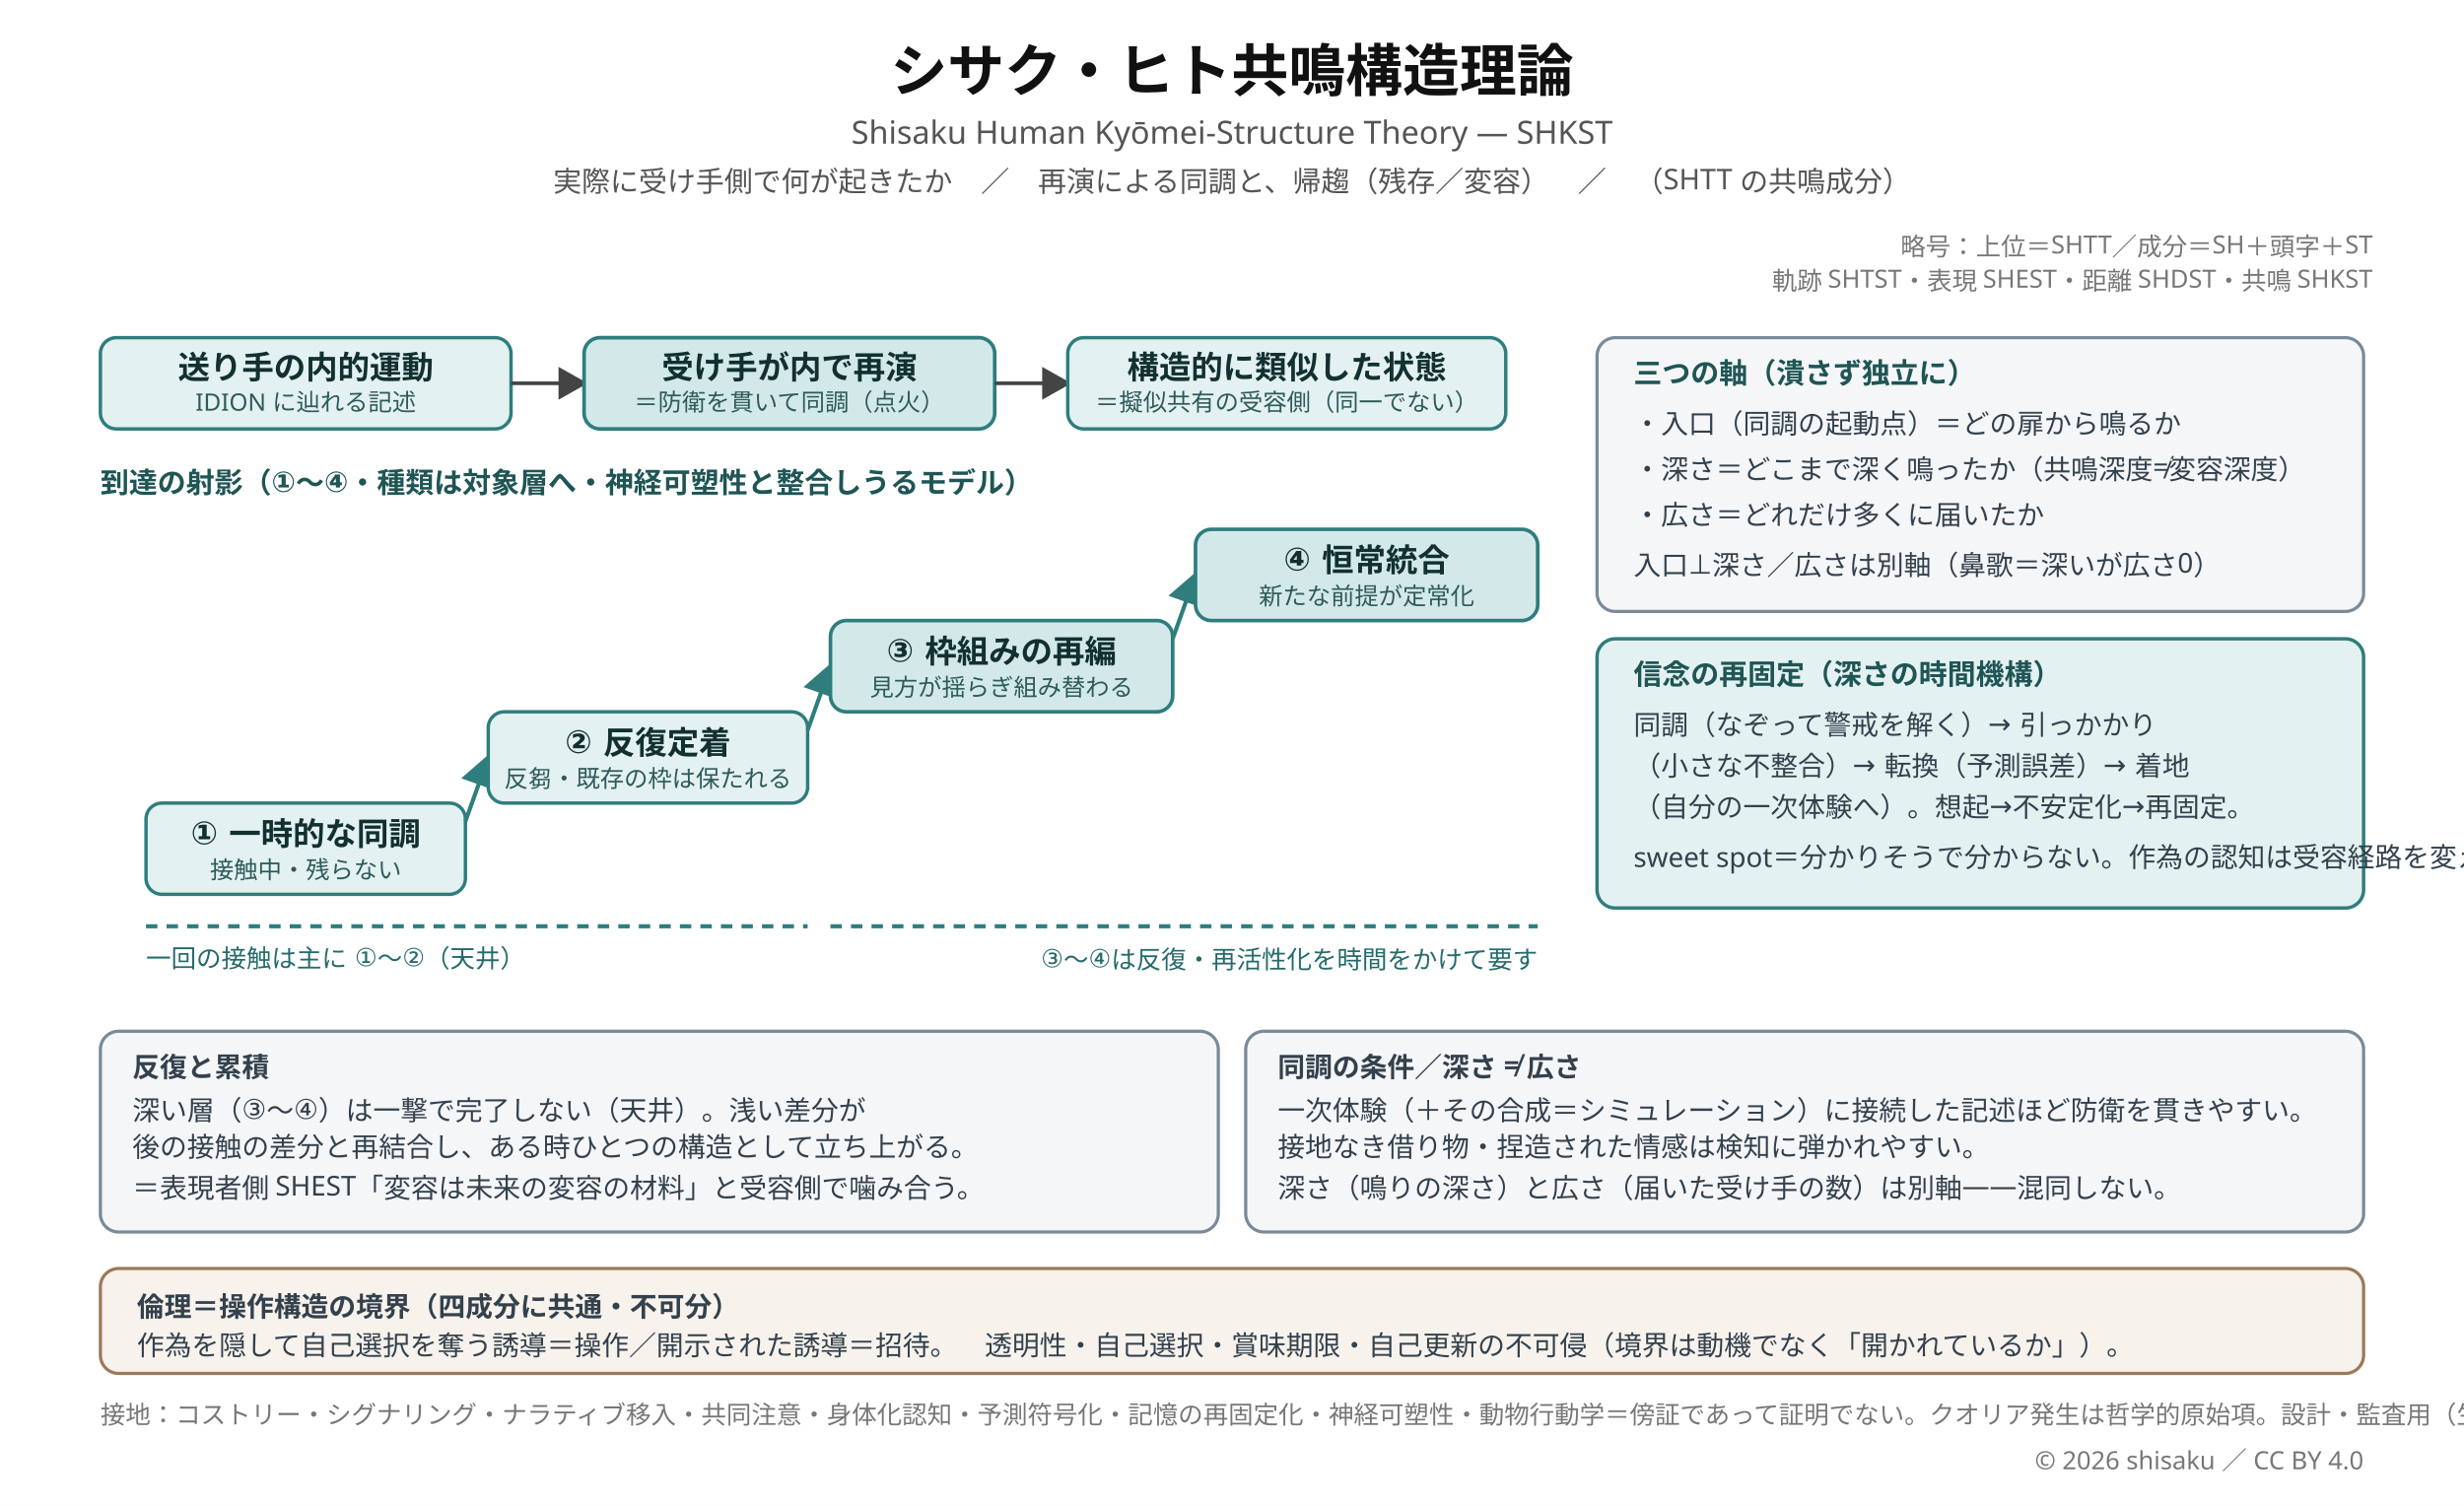
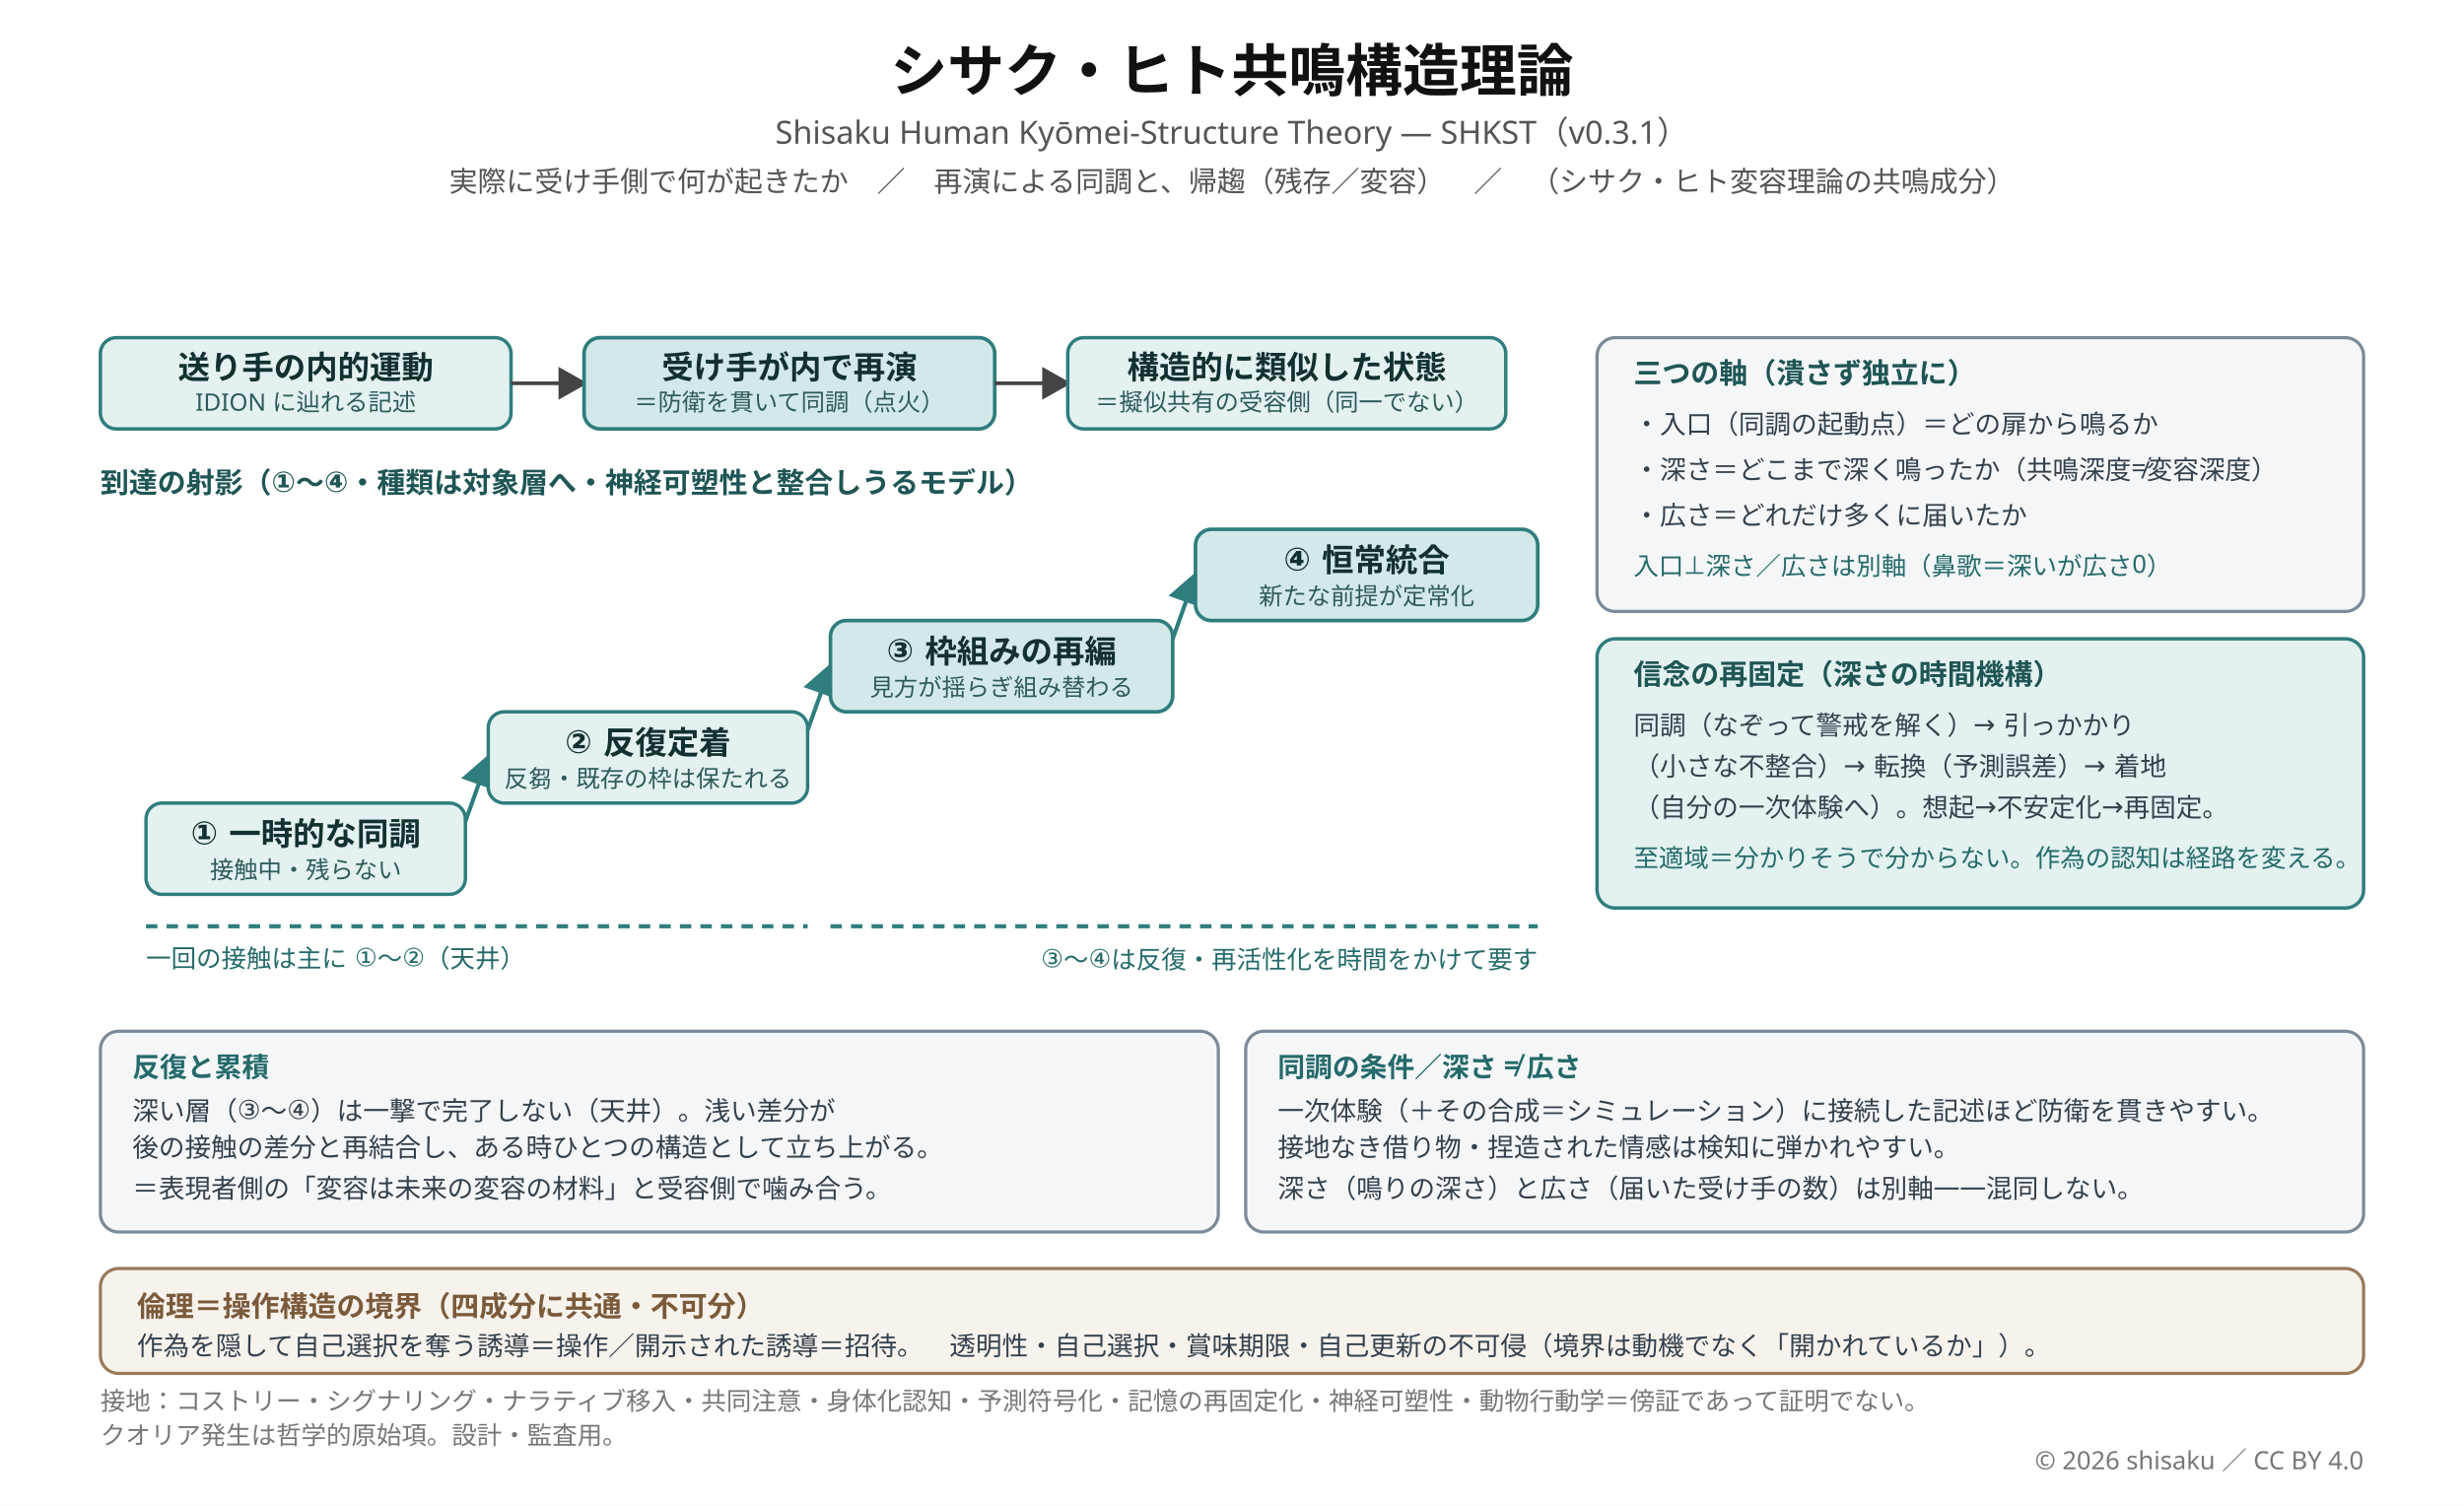
<svg xmlns="http://www.w3.org/2000/svg" viewBox="0 0 1080 660" font-family="'Hiragino Sans','Noto Sans JP','Yu Gothic',sans-serif">
  <defs>
    <marker id="arrow" markerWidth="9" markerHeight="9" refX="7" refY="4.5" orient="auto">
      <path d="M0,0 L8,4.5 L0,9 Z" fill="#444" />
    </marker>
    <marker id="arrowKyo" markerWidth="9" markerHeight="9" refX="7" refY="4.5" orient="auto">
      <path d="M0,0 L8,4.5 L0,9 Z" fill="#2f7d7d" />
    </marker>
    <style>
      .bg{fill:#ffffff}
      .title{fill:#111;font-weight:700}
      .sub{fill:#555}
      .foot{fill:#777;font-size:11px}
      .footR{fill:#777;font-size:11px;text-anchor:end}
      .c-kyo{stroke:#2f7d7d;fill:#e3f1f1;stroke-width:1.5}
      .c-kyoD{stroke:#2f7d7d;fill:#d3e9e9;stroke-width:1.6}
      .c-prem{stroke:#7a8a99;fill:#f4f6f8;stroke-width:1.4}
      .c-eth{stroke:#9a7a5a;fill:#f7f2ec;stroke-width:1.4}
      .nlbl{fill:#123030;font-size:14px;text-anchor:middle;font-weight:700}
      .nsub{fill:#2f5a5a;font-size:10.5px;text-anchor:middle}
      .ann{fill:#33414d;font-size:12px}
      .teal{fill:#256a6a}
      .panelH{fill:#1f5555;font-size:12.5px;font-weight:700}
      .flow{stroke:#444;stroke-width:1.6;fill:none}
      .step{stroke:#2f7d7d;stroke-width:1.8;fill:none}
    </style>
  </defs>
  <rect class="bg" x="0" y="0" width="1080" height="660" />
-   <text class="title" x="540" y="40" font-size="25" text-anchor="middle">シサク・ヒト共鳴構造理論</text>
-   <text class="sub" x="540" y="63" font-size="14" text-anchor="middle">Shisaku Human Kyōmei-Structure Theory — SHKST</text>
-   <text class="sub" x="540" y="84" font-size="12.5" text-anchor="middle">実際に受け手側で何が起きたか　／　再演による同調と、帰趨（残存／変容）　／　（SHTT の共鳴成分）</text>
-   <text class="footR" x="1040" y="112">略号：上位＝SHTT／成分＝SH＋頭字＋ST</text>
-   <text class="footR" x="1040" y="127">軌跡 SHTST・表現 SHEST・距離 SHDST・共鳴 SHKST</text>
+   <text class="title" x="540" y="40" text-anchor="middle" style="font-size:25px">シサク・ヒト共鳴構造理論</text>
+   <text class="sub" x="540" y="63" text-anchor="middle" style="font-size:14px">Shisaku Human Kyōmei-Structure Theory — SHKST（v0.3.1）</text>
+   <text class="sub" x="540" y="84" text-anchor="middle" style="font-size:12.5px">実際に受け手側で何が起きたか　／　再演による同調と、帰趨（残存／変容）　／　（シサク・ヒト変容理論の共鳴成分）</text>
  <rect class="c-kyo" x="44" y="148" width="180" height="40" rx="7" />
  <text class="nlbl" x="134" y="166">送り手の内的運動</text>
  <text class="nsub" x="134" y="180">IDION に辿れる記述</text>
  <path class="flow" d="M224,168 L256,168" marker-end="url(#arrow)" />
  <rect class="c-kyoD" x="256" y="148" width="180" height="40" rx="7" />
  <text class="nlbl" x="346" y="166">受け手が内で再演</text>
  <text class="nsub" x="346" y="180">＝防衛を貫いて同調（点火）</text>
  <path class="flow" d="M436,168 L468,168" marker-end="url(#arrow)" />
  <rect class="c-kyo" x="468" y="148" width="192" height="40" rx="7" />
  <text class="nlbl" x="564" y="166">構造的に類似した状態</text>
  <text class="nsub" x="564" y="180">＝擬似共有の受容側（同一でない）</text>
  <text class="panelH" x="44" y="216">到達の射影（①〜④・種類は対象層へ・神経可塑性と整合しうるモデル）</text>
  <path class="step" d="M64,392 L64,232 L660,232" opacity="0" />
  <rect class="c-kyo" x="64" y="352" width="140" height="40" rx="7" />
  <text class="nlbl" x="134" y="370">① 一時的な同調</text>
  <text class="nsub" x="134" y="385">接触中・残らない</text>
  <path class="step" d="M204,360 L214,332" marker-end="url(#arrowKyo)" />
  <rect class="c-kyo" x="214" y="312" width="140" height="40" rx="7" />
  <text class="nlbl" x="284" y="330">② 反復定着</text>
  <text class="nsub" x="284" y="345">反芻・既存の枠は保たれる</text>
  <path class="step" d="M354,320 L364,292" marker-end="url(#arrowKyo)" />
  <rect class="c-kyoD" x="364" y="272" width="150" height="40" rx="7" />
  <text class="nlbl" x="439" y="290">③ 枠組みの再編</text>
  <text class="nsub" x="439" y="305">見方が揺らぎ組み替わる</text>
  <path class="step" d="M514,280 L524,252" marker-end="url(#arrowKyo)" />
  <rect class="c-kyoD" x="524" y="232" width="150" height="40" rx="7" />
  <text class="nlbl" x="599" y="250">④ 恒常統合</text>
  <text class="nsub" x="599" y="265">新たな前提が定常化</text>
  <path class="step" d="M64,406 L354,406" stroke-dasharray="5 4" />
-   <text class="teal" x="64" y="424" font-size="11">一回の接触は主に ①〜②（天井）</text>
+   <text class="teal" x="64" y="424" style="font-size:11px">一回の接触は主に ①〜②（天井）</text>
  <path class="step" d="M364,406 L674,406" stroke-dasharray="5 4" />
-   <text class="teal" x="674" y="424" font-size="11" text-anchor="end">③〜④は反復・再活性化を時間をかけて要す</text>
+   <text class="teal" x="674" y="424" text-anchor="end" style="font-size:11px">③〜④は反復・再活性化を時間をかけて要す</text>
  <rect class="c-prem" x="700" y="148" width="336" height="120" rx="8" />
  <text class="panelH" x="716" y="168">三つの軸（潰さず独立に）</text>
-   <text class="ann" x="716" y="190" font-size="11.5">・入口（同調の起動点）＝どの扉から鳴るか</text>
-   <text class="ann" x="716" y="210" font-size="11.5">・深さ＝どこまで深く鳴ったか（共鳴深度≠変容深度）</text>
-   <text class="ann" x="716" y="230" font-size="11.5">・広さ＝どれだけ多くに届いたか</text>
-   <text class="ann" x="716" y="252" font-size="11" fill="#256a6a">入口⊥深さ／広さは別軸（鼻歌＝深いが広さ0）</text>
+   <text class="ann" x="716" y="190" style="font-size:11.5px">・入口（同調の起動点）＝どの扉から鳴るか</text>
+   <text class="ann" x="716" y="210" style="font-size:11.5px">・深さ＝どこまで深く鳴ったか（共鳴深度≠変容深度）</text>
+   <text class="ann" x="716" y="230" style="font-size:11.5px">・広さ＝どれだけ多くに届いたか</text>
+   <text class="ann" x="716" y="252" style="font-size:11px;fill:#256a6a">入口⊥深さ／広さは別軸（鼻歌＝深いが広さ0）</text>
  <rect class="c-kyo" x="700" y="280" width="336" height="118" rx="8" />
  <text class="panelH" x="716" y="300">信念の再固定（深さの時間機構）</text>
-   <text class="ann" x="716" y="322" font-size="11.5">同調（なぞって警戒を解く）→ 引っかかり</text>
-   <text class="ann" x="716" y="340" font-size="11.5">（小さな不整合）→ 転換（予測誤差）→ 着地</text>
-   <text class="ann" x="716" y="358" font-size="11.5">（自分の一次体験へ）。想起→不安定化→再固定。</text>
-   <text class="ann" x="716" y="380" font-size="11" fill="#256a6a">sweet spot＝分かりそうで分からない。作為の認知は受容経路を変える（不可視≠深さ）。</text>
+   <text class="ann" x="716" y="322" style="font-size:11.5px">同調（なぞって警戒を解く）→ 引っかかり</text>
+   <text class="ann" x="716" y="340" style="font-size:11.5px">（小さな不整合）→ 転換（予測誤差）→ 着地</text>
+   <text class="ann" x="716" y="358" style="font-size:11.5px">（自分の一次体験へ）。想起→不安定化→再固定。</text>
+   <text class="ann" x="716" y="380" style="font-size:11px;fill:#256a6a">至適域＝分かりそうで分からない。作為の認知は経路を変える。</text>
  <rect class="c-prem" x="44" y="452" width="490" height="88" rx="8" />
-   <text class="ann" x="58" y="472" font-weight="700" fill="#256a6a">反復と累積</text>
-   <text class="ann" x="58" y="491" font-size="11.5">深い層（③〜④）は一撃で完了しない（天井）。浅い差分が</text>
-   <text class="ann" x="58" y="507" font-size="11.5">後の接触の差分と再結合し、ある時ひとつの構造として立ち上がる。</text>
-   <text class="ann" x="58" y="525" font-size="11.5">＝表現者側 SHEST「変容は未来の変容の材料」と受容側で噛み合う。</text>
+   <text class="ann" x="58" y="472" font-weight="700" style="fill:#256a6a">反復と累積</text>
+   <text class="ann" x="58" y="491" style="font-size:11.5px">深い層（③〜④）は一撃で完了しない（天井）。浅い差分が</text>
+   <text class="ann" x="58" y="507" style="font-size:11.5px">後の接触の差分と再結合し、ある時ひとつの構造として立ち上がる。</text>
+   <text class="ann" x="58" y="525" style="font-size:11.5px">＝表現者側の「変容は未来の変容の材料」と受容側で噛み合う。</text>
  <rect class="c-prem" x="546" y="452" width="490" height="88" rx="8" />
-   <text class="ann" x="560" y="472" font-weight="700" fill="#256a6a">同調の条件／深さ ≠ 広さ</text>
-   <text class="ann" x="560" y="491" font-size="11.5">一次体験（＋その合成＝シミュレーション）に接続した記述ほど防衛を貫きやすい。</text>
-   <text class="ann" x="560" y="507" font-size="11.5">接地なき借り物・捏造された情感は検知に弾かれやすい。</text>
-   <text class="ann" x="560" y="525" font-size="11.5">深さ（鳴りの深さ）と広さ（届いた受け手の数）は別軸——混同しない。</text>
+   <text class="ann" x="560" y="472" font-weight="700" style="fill:#256a6a">同調の条件／深さ ≠ 広さ</text>
+   <text class="ann" x="560" y="491" style="font-size:11.5px">一次体験（＋その合成＝シミュレーション）に接続した記述ほど防衛を貫きやすい。</text>
+   <text class="ann" x="560" y="507" style="font-size:11.5px">接地なき借り物・捏造された情感は検知に弾かれやすい。</text>
+   <text class="ann" x="560" y="525" style="font-size:11.5px">深さ（鳴りの深さ）と広さ（届いた受け手の数）は別軸——混同しない。</text>
  <rect class="c-eth" x="44" y="556" width="992" height="46" rx="8" />
-   <text class="ann" x="60" y="577" font-size="12.5" font-weight="700" fill="#7a5a3a">倫理＝操作構造の境界（四成分に共通・不可分）</text>
-   <text class="ann" x="60" y="594" font-size="11.5">作為を隠して自己選択を奪う誘導＝操作／開示された誘導＝招待。　透明性・自己選択・賞味期限・自己更新の不可侵（境界は動機でなく「開かれているか」）。</text>
-   <text class="foot" x="44" y="624">接地：コストリー・シグナリング・ナラティブ移入・共同注意・身体化認知・予測符号化・記憶の再固定化・神経可塑性・動物行動学＝傍証であって証明でない。クオリア発生は哲学的原始項。設計・監査用（生成非注入）。</text>
+   <text class="ann" x="60" y="577" font-weight="700" style="font-size:12.5px;fill:#7a5a3a">倫理＝操作構造の境界（四成分に共通・不可分）</text>
+   <text class="ann" x="60" y="594" style="font-size:11.5px">作為を隠して自己選択を奪う誘導＝操作／開示された誘導＝招待。　透明性・自己選択・賞味期限・自己更新の不可侵（境界は動機でなく「開かれているか」）。</text>
+   <text class="foot" x="44" y="618">接地：コストリー・シグナリング・ナラティブ移入・共同注意・身体化認知・予測符号化・記憶の再固定化・神経可塑性・動物行動学＝傍証であって証明でない。</text>
+   <text class="foot" x="44" y="633">クオリア発生は哲学的原始項。設計・監査用。</text>
  <text class="footR" x="1036" y="644">© 2026 shisaku ／ CC BY 4.0</text>
</svg>
